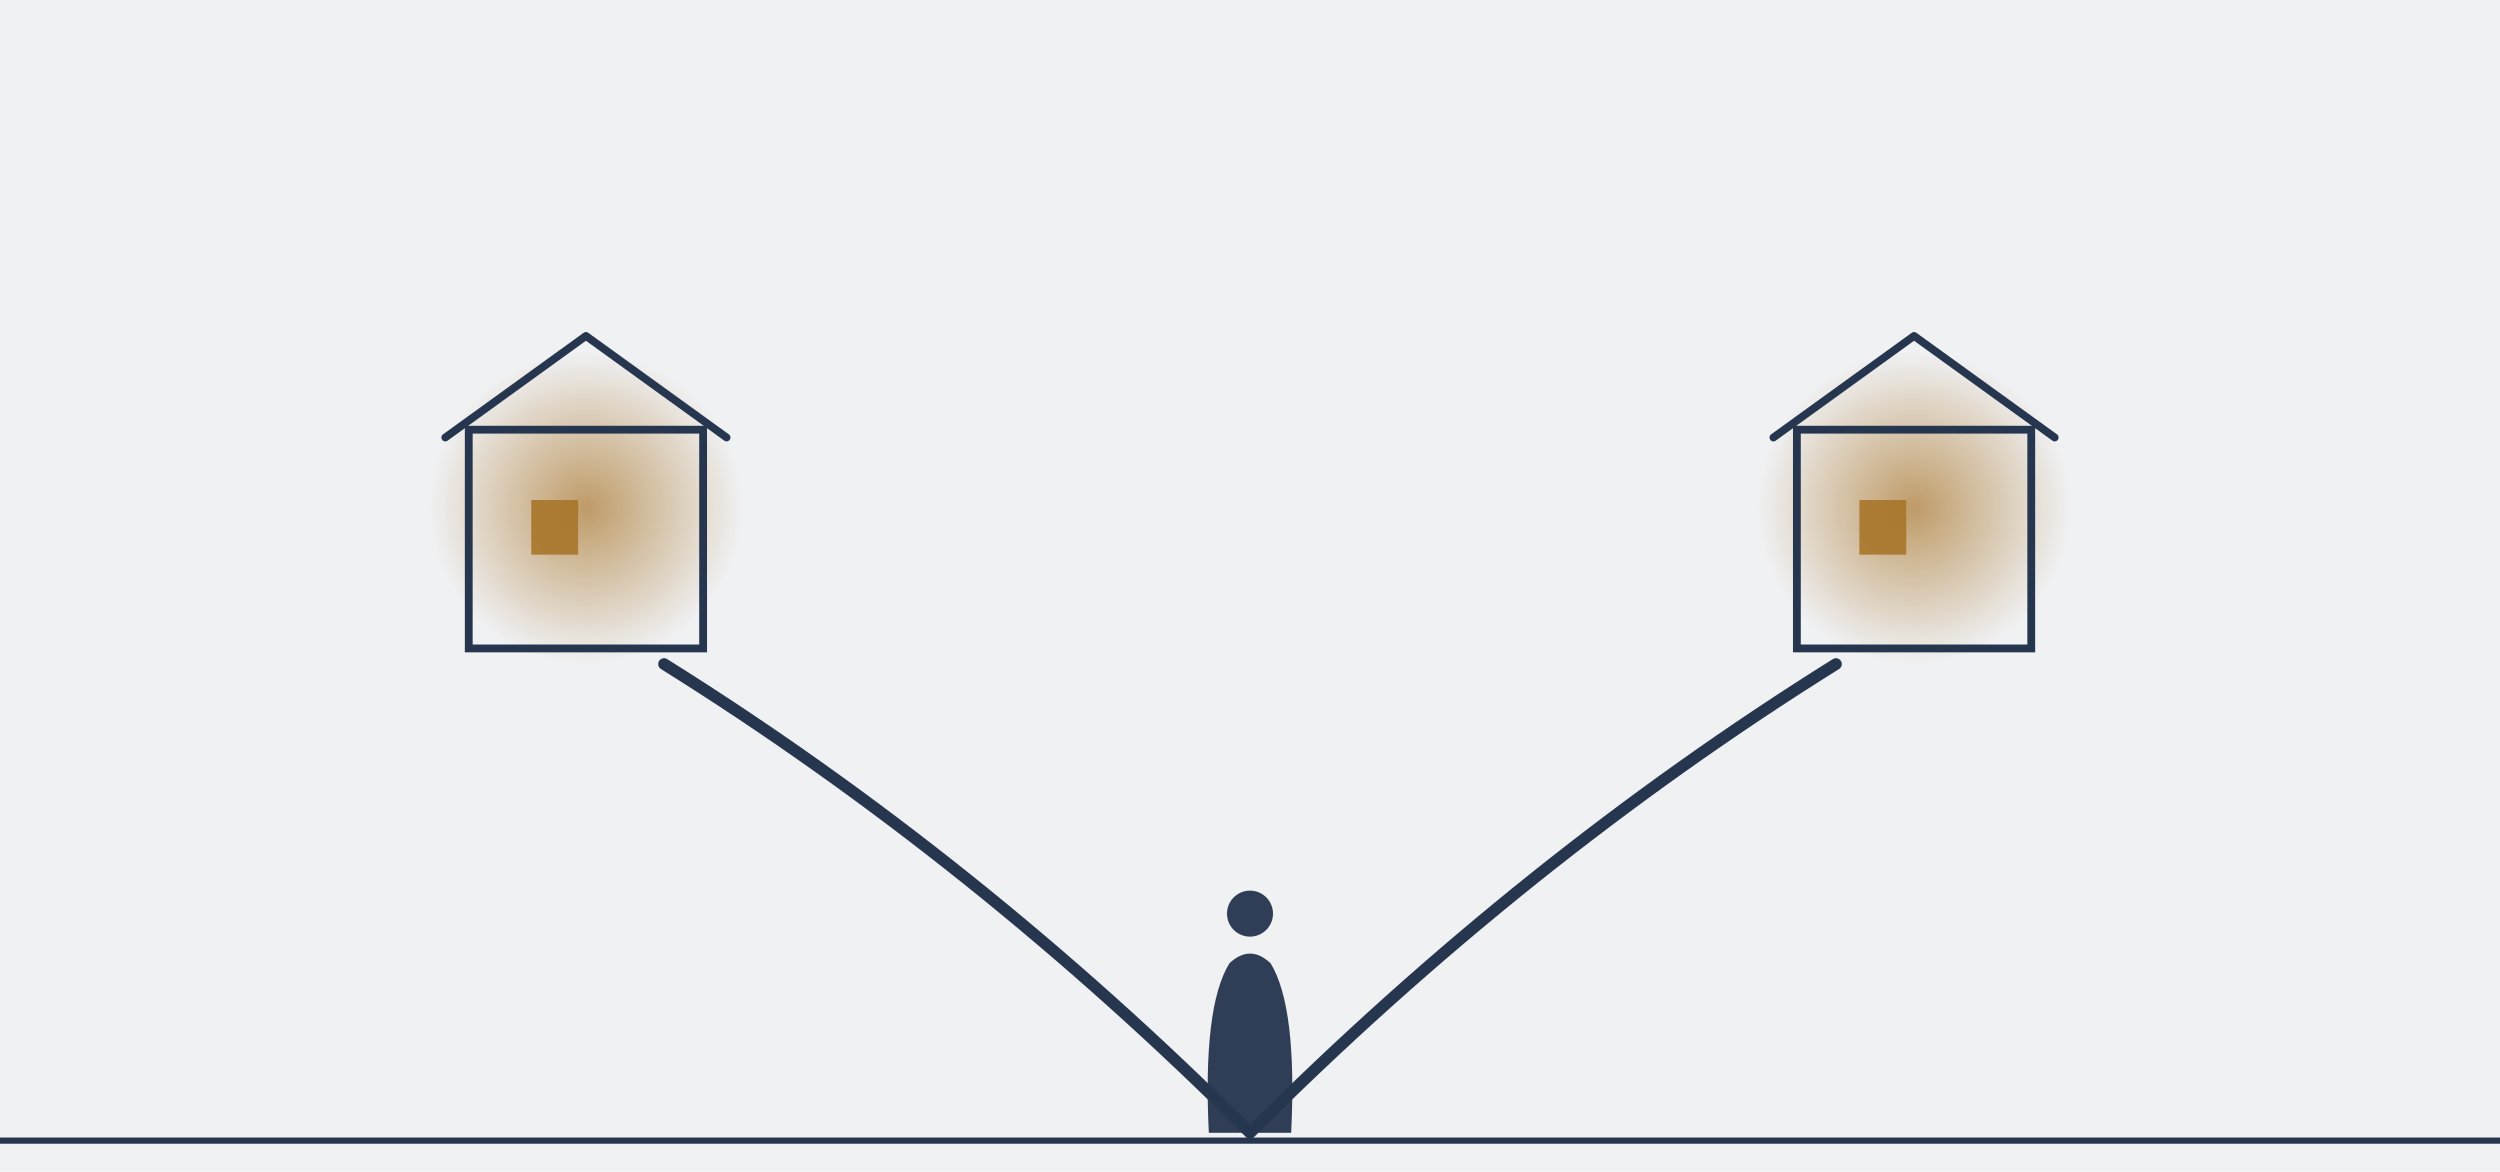
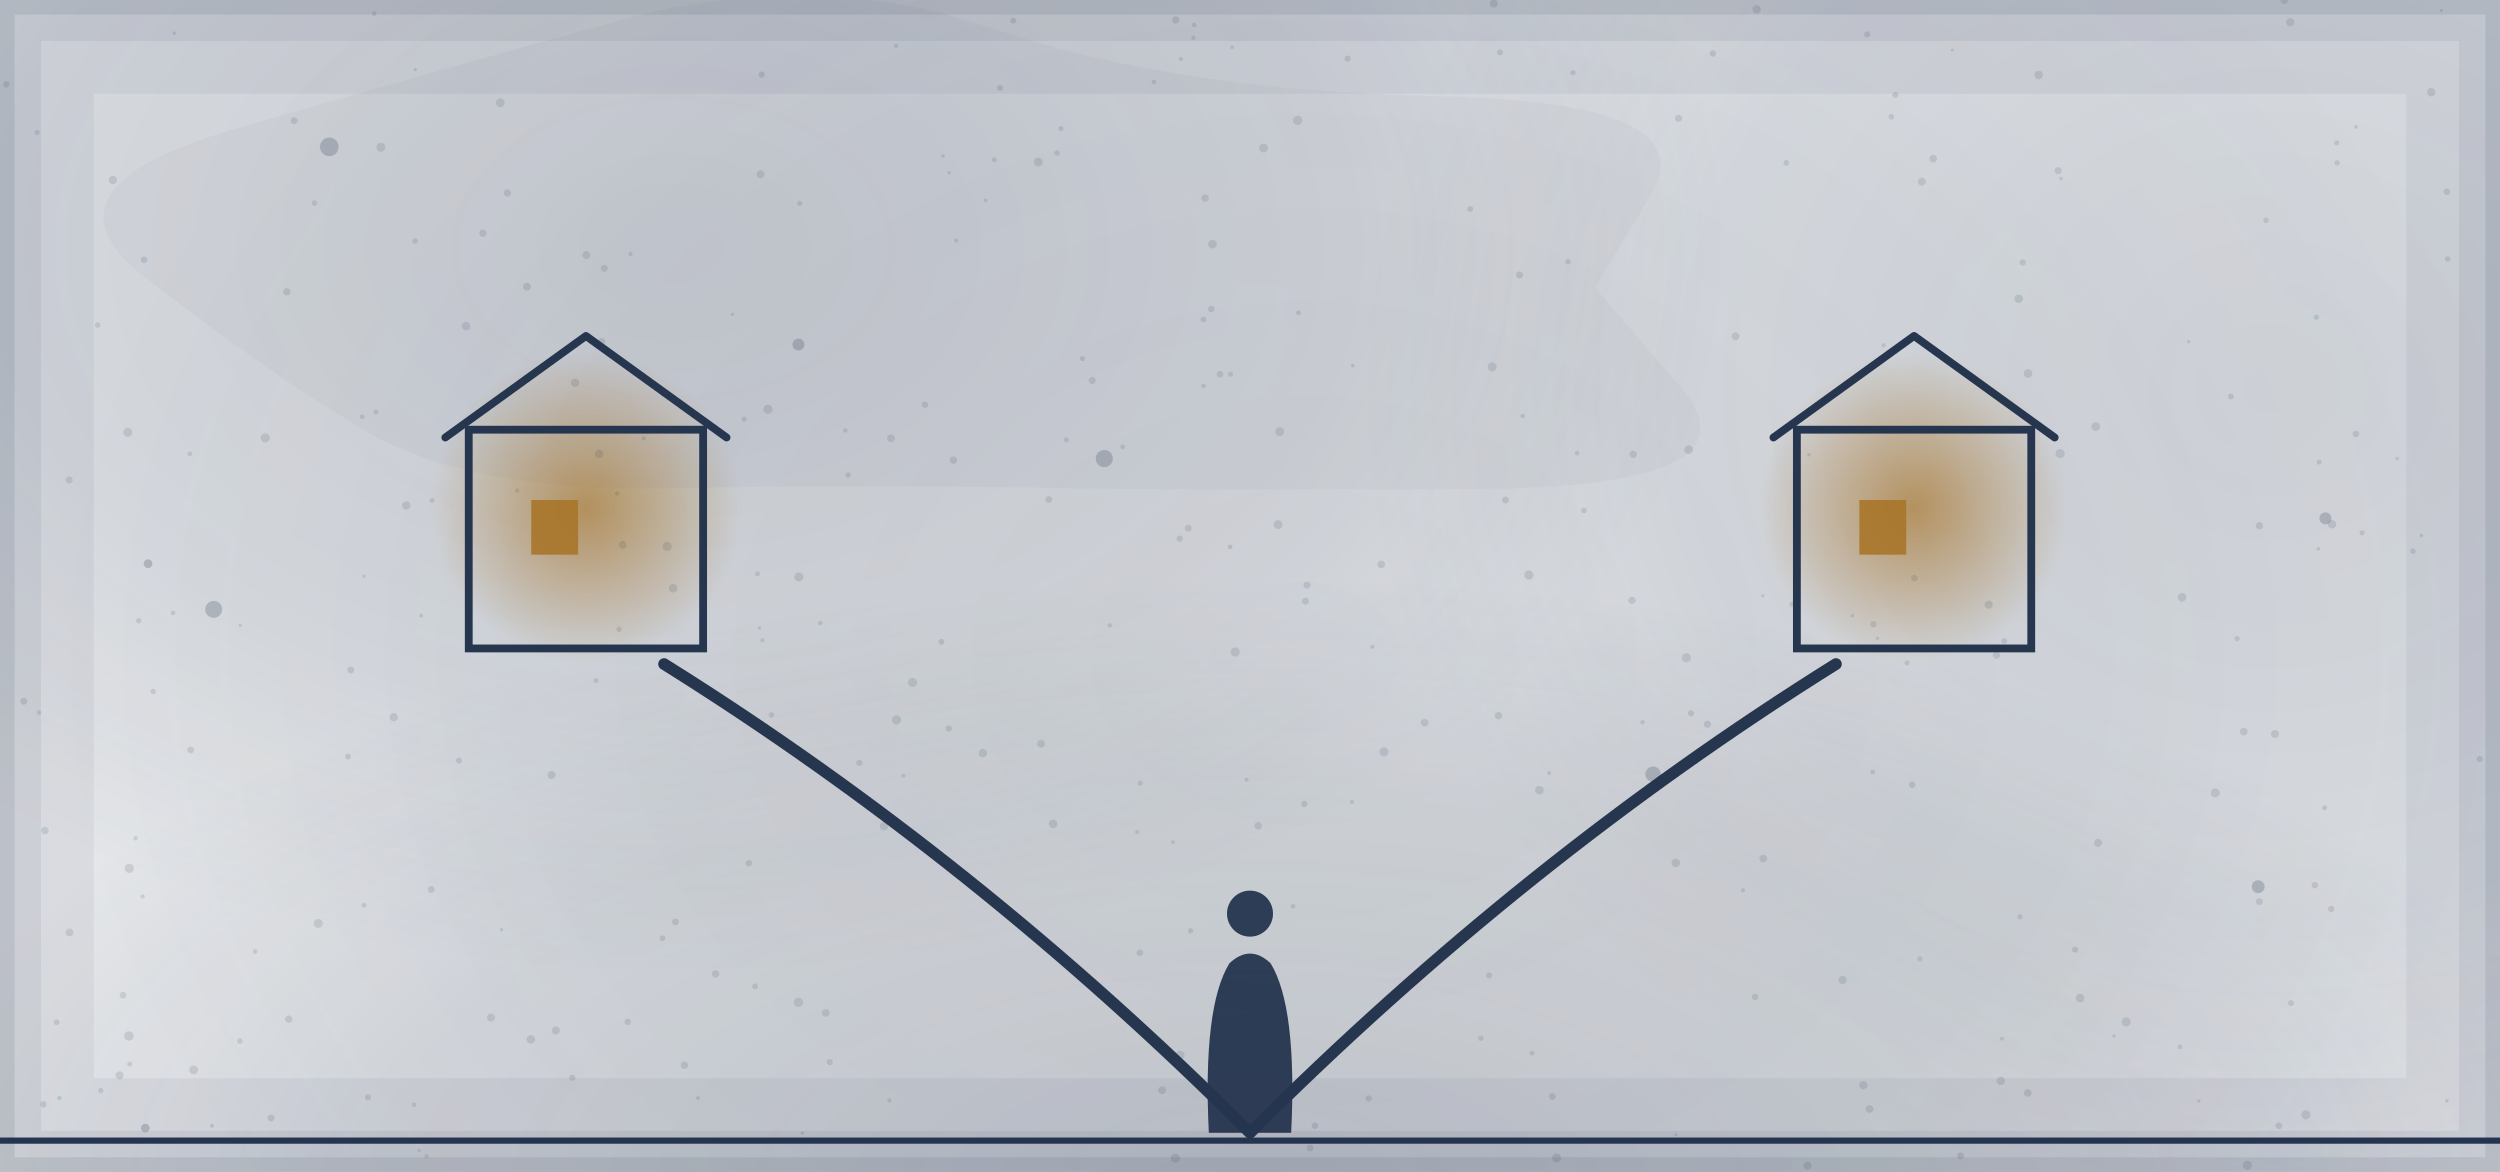
<svg xmlns="http://www.w3.org/2000/svg" viewBox="0 0 640 300">
  <defs>
-     <radialGradient id="g46">
+     <radialGradient id="g427">
      <stop offset="0" stop-color="#A9762B" stop-opacity="0.7" />
      <stop offset="1" stop-color="#A9762B" stop-opacity="0" />
    </radialGradient>
-     <radialGradient id="g47">
+     <radialGradient id="g428">
      <stop offset="0" stop-color="#A9762B" stop-opacity="0.7" />
      <stop offset="1" stop-color="#A9762B" stop-opacity="0" />
    </radialGradient>
+     <radialGradient id="g429">
+       <stop offset="0" stop-color="#26364F" stop-opacity="0.14" />
+       <stop offset="0.65" stop-color="#26364F" stop-opacity="0.077" />
+       <stop offset="1" stop-color="#26364F" stop-opacity="0" />
+     </radialGradient>
+     <radialGradient id="g430">
+       <stop offset="0" stop-color="#26364F" stop-opacity="0.11" />
+       <stop offset="0.65" stop-color="#26364F" stop-opacity="0.061" />
+       <stop offset="1" stop-color="#26364F" stop-opacity="0" />
+     </radialGradient>
+     <radialGradient id="g431">
+       <stop offset="0" stop-color="#26364F" stop-opacity="0.16" />
+       <stop offset="0.65" stop-color="#26364F" stop-opacity="0.088" />
+       <stop offset="1" stop-color="#26364F" stop-opacity="0" />
+     </radialGradient>
+     <radialGradient id="g432">
+       <stop offset="0" stop-color="#26364F" stop-opacity="0.06" />
+       <stop offset="0.65" stop-color="#26364F" stop-opacity="0.033" />
+       <stop offset="1" stop-color="#26364F" stop-opacity="0" />
+     </radialGradient>
  </defs>
+   <rect width="640" height="300" fill="#26364F" fill-opacity="0.060" />
+   <ellipse cx="172.731" cy="62.875" rx="268.8" ry="188.2" fill="url(#g429)" />
+   <ellipse cx="579.791" cy="100.305" rx="230.4" ry="207.4" fill="url(#g430)" />
+   <ellipse cx="320.0" cy="306.0" rx="352.0" ry="158.4" fill="url(#g431)" />
+   <ellipse cx="333.937" cy="168.335" rx="320.0" ry="256.0" fill="url(#g432)" />
+   <path d="M408.3 73.6 Q408.3 73.6 430.3 99.2 Q452.2 124.8 377.7 125.2 Q303.2 125.6 261.9 124.8 Q220.5 124.1 169.7 125.0 Q118.9 126.0 91.9 109.4 Q64.9 92.9 36.5 70.5 Q8.2 48.1 59.9 33.1 Q111.6 18.1 160.0 4.9 Q208.4 -8.4 254.8 7.5 Q301.2 23.3 369.1 24.7 Q436.9 26.1 422.6 49.9 Z" fill="#26364F" fill-opacity="0.035" />
  <rect x="0" y="0" width="640" height="300" rx="0" fill="#26364F" fill-opacity="0.07" />
  <path d="M320 290 Q250 220 170 170 M320 290 Q390 220 470 170" fill="none" stroke="#26364F" stroke-width="3" stroke-linecap="round" stroke-linejoin="round" />
-   <circle cx="150" cy="130" r="40" fill="url(#g46)" />
-   <circle cx="490" cy="130" r="40" fill="url(#g47)" />
+   <circle cx="150" cy="130" r="40" fill="url(#g427)" />
+   <circle cx="490" cy="130" r="40" fill="url(#g428)" />
  <rect x="120" y="110" width="60" height="56" rx="0" fill="none" stroke="#26364F" stroke-width="2" />
  <path d="M114 112 l36 -26 36 26" fill="none" stroke="#26364F" stroke-width="2" stroke-linecap="round" stroke-linejoin="round" />
  <rect x="136" y="128" width="12" height="14" rx="0" fill="#A9762B" fill-opacity="0.9" />
  <rect x="460" y="110" width="60" height="56" rx="0" fill="none" stroke="#26364F" stroke-width="2" />
  <path d="M454 112 l36 -26 36 26" fill="none" stroke="#26364F" stroke-width="2" stroke-linecap="round" stroke-linejoin="round" />
  <rect x="476" y="128" width="12" height="14" rx="0" fill="#A9762B" fill-opacity="0.9" />
  <path d="M309.46 290 Q307.879 257.76 314.73 246.6 Q320 241.64 325.27 246.6 Q332.121 257.76 330.54 290 Z" fill="#26364F" fill-opacity="0.95" />
  <circle cx="320" cy="233.89" r="5.89" fill="#26364F" fill-opacity="0.95" />
  <path d="M0 292 h640" fill="none" stroke="#26364F" stroke-width="1.6" stroke-linecap="round" stroke-linejoin="round" />
+   <circle cx="385.4" cy="128.0" r="0.88" fill="#26364F" fill-opacity="0.13" />
+   <circle cx="277.1" cy="91.8" r="0.67" fill="#26364F" fill-opacity="0.13" />
+   <circle cx="128.1" cy="26.3" r="1.13" fill="#26364F" fill-opacity="0.13" />
+   <circle cx="327.6" cy="110.5" r="1.14" fill="#26364F" fill-opacity="0.13" />
+   <circle cx="458.8" cy="154.7" r="0.70" fill="#26364F" fill-opacity="0.13" />
+   <circle cx="391.4" cy="147.2" r="1.20" fill="#26364F" fill-opacity="0.13" />
+   <circle cx="196.6" cy="104.8" r="1.19" fill="#26364F" fill-opacity="0.13" />
+   <circle cx="106.3" cy="17.8" r="0.44" fill="#26364F" fill-opacity="0.13" />
+   <circle cx="195.0" cy="19.1" r="0.82" fill="#26364F" fill-opacity="0.13" />
+   <circle cx="252.3" cy="51.3" r="0.50" fill="#26364F" fill-opacity="0.13" />
+   <circle cx="574.4" cy="187.3" r="0.99" fill="#26364F" fill-opacity="0.13" />
+   <circle cx="335.4" cy="293.9" r="0.88" fill="#26364F" fill-opacity="0.13" />
+   <circle cx="484.2" cy="29.9" r="0.73" fill="#26364F" fill-opacity="0.13" />
+   <circle cx="405.5" cy="130.7" r="0.72" fill="#26364F" fill-opacity="0.13" />
+   <circle cx="210.0" cy="159.5" r="0.60" fill="#26364F" fill-opacity="0.13" />
+   <circle cx="438.5" cy="13.7" r="0.83" fill="#26364F" fill-opacity="0.13" />
+   <circle cx="613.7" cy="117.4" r="0.43" fill="#26364F" fill-opacity="0.13" />
+   <circle cx="517.8" cy="67.2" r="0.81" fill="#26364F" fill-opacity="0.13" />
+   <circle cx="379.1" cy="265.8" r="0.70" fill="#26364F" fill-opacity="0.13" />
+   <circle cx="169.6" cy="240.2" r="0.74" fill="#26364F" fill-opacity="0.13" />
+   <circle cx="314.9" cy="140.0" r="0.62" fill="#26364F" fill-opacity="0.13" />
+   <circle cx="451.4" cy="219.8" r="1.00" fill="#26364F" fill-opacity="0.13" />
+   <circle cx="204.4" cy="256.6" r="1.19" fill="#26364F" fill-opacity="0.13" />
+   <circle cx="266.5" cy="190.4" r="1.02" fill="#26364F" fill-opacity="0.13" />
+   <circle cx="598.2" cy="36.6" r="0.66" fill="#26364F" fill-opacity="0.13" />
+   <circle cx="54.3" cy="288.2" r="0.51" fill="#26364F" fill-opacity="0.13" />
+   <circle cx="315.4" cy="12.1" r="0.45" fill="#26364F" fill-opacity="0.13" />
+   <circle cx="229.4" cy="11.7" r="0.55" fill="#26364F" fill-opacity="0.13" />
+   <circle cx="490.1" cy="148.0" r="0.87" fill="#26364F" fill-opacity="0.13" />
+   <circle cx="25.0" cy="83.2" r="0.71" fill="#26364F" fill-opacity="0.13" />
+   <circle cx="67.9" cy="112.1" r="1.16" fill="#26364F" fill-opacity="0.13" />
+   <circle cx="135.9" cy="266.1" r="1.08" fill="#26364F" fill-opacity="0.13" />
+   <circle cx="34.7" cy="214.6" r="0.58" fill="#26364F" fill-opacity="0.13" />
+   <circle cx="634.8" cy="194.3" r="0.80" fill="#26364F" fill-opacity="0.13" />
+   <circle cx="152.6" cy="174.2" r="0.65" fill="#26364F" fill-opacity="0.13" />
+   <circle cx="572.7" cy="163.5" r="0.68" fill="#26364F" fill-opacity="0.13" />
+   <circle cx="567.1" cy="203.0" r="1.16" fill="#26364F" fill-opacity="0.13" />
+   <circle cx="128.4" cy="238.0" r="0.45" fill="#26364F" fill-opacity="0.13" />
+   <circle cx="586.3" cy="5.7" r="1.05" fill="#26364F" fill-opacity="0.13" />
+   <circle cx="11.1" cy="282.7" r="0.82" fill="#26364F" fill-opacity="0.13" />
+   <circle cx="107.8" cy="157.6" r="0.52" fill="#26364F" fill-opacity="0.13" />
+   <circle cx="153.4" cy="116.2" r="1.09" fill="#26364F" fill-opacity="0.13" />
+   <circle cx="526.9" cy="43.7" r="0.92" fill="#26364F" fill-opacity="0.13" />
+   <circle cx="95.8" cy="3.5" r="0.59" fill="#26364F" fill-opacity="0.13" />
+   <circle cx="268.5" cy="127.9" r="0.86" fill="#26364F" fill-opacity="0.13" />
+   <circle cx="75.3" cy="30.9" r="0.90" fill="#26364F" fill-opacity="0.13" />
+   <circle cx="65.3" cy="243.6" r="0.59" fill="#26364F" fill-opacity="0.13" />
+   <circle cx="471.7" cy="250.9" r="1.06" fill="#26364F" fill-opacity="0.13" />
+   <circle cx="492.0" cy="46.5" r="1.02" fill="#26364F" fill-opacity="0.13" />
+   <circle cx="482.2" cy="88.4" r="0.53" fill="#26364F" fill-opacity="0.13" />
+   <circle cx="431.7" cy="168.4" r="1.18" fill="#26364F" fill-opacity="0.13" />
+   <circle cx="228.1" cy="112.2" r="1.00" fill="#26364F" fill-opacity="0.13" />
+   <circle cx="491.5" cy="245.5" r="0.66" fill="#26364F" fill-opacity="0.13" />
+   <circle cx="479.4" cy="197.6" r="0.62" fill="#26364F" fill-opacity="0.13" />
+   <circle cx="394.1" cy="202.3" r="1.10" fill="#26364F" fill-opacity="0.13" />
+   <circle cx="254.5" cy="40.9" r="0.63" fill="#26364F" fill-opacity="0.13" />
+   <circle cx="150.1" cy="65.3" r="1.01" fill="#26364F" fill-opacity="0.13" />
+   <circle cx="604.7" cy="136.4" r="0.67" fill="#26364F" fill-opacity="0.13" />
+   <circle cx="336.6" cy="288.2" r="0.84" fill="#26364F" fill-opacity="0.13" />
+   <circle cx="265.8" cy="41.5" r="1.13" fill="#26364F" fill-opacity="0.13" />
+   <circle cx="226.3" cy="211.5" r="1.08" fill="#26364F" fill-opacity="0.13" />
+   <circle cx="10.0" cy="182.4" r="0.57" fill="#26364F" fill-opacity="0.13" />
+   <circle cx="402.7" cy="18.6" r="0.70" fill="#26364F" fill-opacity="0.13" />
+   <circle cx="305.7" cy="6.4" r="0.58" fill="#26364F" fill-opacity="0.13" />
+   <circle cx="97.5" cy="37.7" r="1.14" fill="#26364F" fill-opacity="0.13" />
+   <circle cx="312.3" cy="95.8" r="0.85" fill="#26364F" fill-opacity="0.13" />
+   <circle cx="256.0" cy="22.5" r="0.79" fill="#26364F" fill-opacity="0.13" />
+   <circle cx="154.0" cy="87.5" r="1.00" fill="#26364F" fill-opacity="0.13" />
+   <circle cx="17.7" cy="122.9" r="0.90" fill="#26364F" fill-opacity="0.13" />
+   <circle cx="332.2" cy="30.8" r="1.19" fill="#26364F" fill-opacity="0.13" />
+   <circle cx="350.4" cy="281.2" r="0.81" fill="#26364F" fill-opacity="0.13" />
+   <circle cx="593.0" cy="81.2" r="0.68" fill="#26364F" fill-opacity="0.13" />
+   <circle cx="331.0" cy="232.0" r="0.60" fill="#26364F" fill-opacity="0.13" />
+   <circle cx="603.1" cy="111.1" r="0.85" fill="#26364F" fill-opacity="0.13" />
+   <circle cx="381.2" cy="249.7" r="0.77" fill="#26364F" fill-opacity="0.13" />
+   <circle cx="233.6" cy="174.7" r="1.15" fill="#26364F" fill-opacity="0.13" />
+   <circle cx="17.8" cy="238.7" r="1.00" fill="#26364F" fill-opacity="0.13" />
+   <circle cx="273.0" cy="112.6" r="0.66" fill="#26364F" fill-opacity="0.13" />
+   <circle cx="295.4" cy="21.0" r="0.61" fill="#26364F" fill-opacity="0.13" />
+   <circle cx="287.4" cy="114.4" r="0.61" fill="#26364F" fill-opacity="0.13" />
+   <circle cx="308.5" cy="50.7" r="0.96" fill="#26364F" fill-opacity="0.13" />
+   <circle cx="243.0" cy="44.2" r="0.44" fill="#26364F" fill-opacity="0.13" />
+   <circle cx="531.2" cy="243.1" r="0.79" fill="#26364F" fill-opacity="0.13" />
+   <circle cx="586.5" cy="256.8" r="0.76" fill="#26364F" fill-opacity="0.13" />
+   <circle cx="584.8" cy="0.1" r="0.96" fill="#26364F" fill-opacity="0.13" />
+   <circle cx="183.2" cy="249.3" r="0.96" fill="#26364F" fill-opacity="0.13" />
+   <circle cx="575.3" cy="298.3" r="1.19" fill="#26364F" fill-opacity="0.13" />
+   <circle cx="36.5" cy="229.5" r="0.55" fill="#26364F" fill-opacity="0.13" />
+   <circle cx="193.9" cy="146.9" r="0.63" fill="#26364F" fill-opacity="0.13" />
+   <circle cx="479.6" cy="159.8" r="0.80" fill="#26364F" fill-opacity="0.13" />
+   <circle cx="401.4" cy="67.0" r="0.70" fill="#26364F" fill-opacity="0.13" />
+   <circle cx="291.9" cy="200.5" r="0.66" fill="#26364F" fill-opacity="0.13" />
+   <circle cx="28.9" cy="46.1" r="1.07" fill="#26364F" fill-opacity="0.13" />
+   <circle cx="154.7" cy="68.7" r="0.92" fill="#26364F" fill-opacity="0.13" />
+   <circle cx="351.3" cy="165.6" r="0.52" fill="#26364F" fill-opacity="0.13" />
+   <circle cx="509.1" cy="154.8" r="1.05" fill="#26364F" fill-opacity="0.13" />
+   <circle cx="106.3" cy="61.7" r="0.70" fill="#26364F" fill-opacity="0.13" />
+   <circle cx="429.7" cy="30.3" r="0.91" fill="#26364F" fill-opacity="0.13" />
+   <circle cx="593.7" cy="118.3" r="0.63" fill="#26364F" fill-opacity="0.13" />
+   <circle cx="300.3" cy="215.6" r="0.47" fill="#26364F" fill-opacity="0.13" />
+   <circle cx="96.2" cy="105.5" r="0.66" fill="#26364F" fill-opacity="0.13" />
+   <circle cx="327.2" cy="134.3" r="1.14" fill="#26364F" fill-opacity="0.13" />
+   <circle cx="212.4" cy="271.9" r="0.80" fill="#26364F" fill-opacity="0.13" />
+   <circle cx="578.4" cy="230.8" r="0.89" fill="#26364F" fill-opacity="0.13" />
+   <circle cx="346.1" cy="205.3" r="0.55" fill="#26364F" fill-opacity="0.13" />
+   <circle cx="227.7" cy="281.7" r="0.55" fill="#26364F" fill-opacity="0.13" />
+   <circle cx="418.1" cy="116.3" r="0.95" fill="#26364F" fill-opacity="0.13" />
+   <circle cx="449.3" cy="255.2" r="0.87" fill="#26364F" fill-opacity="0.13" />
+   <circle cx="110.6" cy="128.1" r="0.64" fill="#26364F" fill-opacity="0.13" />
+   <circle cx="462.7" cy="298.4" r="1.03" fill="#26364F" fill-opacity="0.13" />
+   <circle cx="451.3" cy="152.5" r="0.43" fill="#26364F" fill-opacity="0.13" />
+   <circle cx="334.2" cy="153.9" r="0.91" fill="#26364F" fill-opacity="0.13" />
+   <circle cx="319.1" cy="199.6" r="0.54" fill="#26364F" fill-opacity="0.13" />
+   <circle cx="241.0" cy="164.3" r="0.76" fill="#26364F" fill-opacity="0.13" />
+   <circle cx="527.6" cy="45.7" r="0.46" fill="#26364F" fill-opacity="0.13" />
+   <circle cx="364.7" cy="185.0" r="0.99" fill="#26364F" fill-opacity="0.13" />
+   <circle cx="271.6" cy="32.9" r="0.65" fill="#26364F" fill-opacity="0.13" />
+   <circle cx="141.2" cy="198.4" r="1.03" fill="#26364F" fill-opacity="0.13" />
+   <circle cx="516.8" cy="76.5" r="1.10" fill="#26364F" fill-opacity="0.13" />
+   <circle cx="316.2" cy="166.9" r="1.18" fill="#26364F" fill-opacity="0.13" />
+   <circle cx="560.3" cy="87.5" r="0.44" fill="#26364F" fill-opacity="0.13" />
+   <circle cx="517.1" cy="234.7" r="0.69" fill="#26364F" fill-opacity="0.13" />
+   <circle cx="134.9" cy="73.4" r="1.01" fill="#26364F" fill-opacity="0.13" />
+   <circle cx="457.3" cy="41.7" r="0.74" fill="#26364F" fill-opacity="0.13" />
+   <circle cx="244.8" cy="61.6" r="0.54" fill="#26364F" fill-opacity="0.13" />
+   <circle cx="15.2" cy="281.1" r="0.58" fill="#26364F" fill-opacity="0.13" />
+   <circle cx="519.2" cy="95.6" r="1.11" fill="#26364F" fill-opacity="0.13" />
+   <circle cx="308.1" cy="98.8" r="0.60" fill="#26364F" fill-opacity="0.13" />
+   <circle cx="48.6" cy="116.2" r="0.62" fill="#26364F" fill-opacity="0.13" />
+   <circle cx="571.1" cy="101.5" r="0.74" fill="#26364F" fill-opacity="0.13" />
+   <circle cx="9.5" cy="33.9" r="0.66" fill="#26364F" fill-opacity="0.13" />
+   <circle cx="39.2" cy="177.0" r="0.69" fill="#26364F" fill-opacity="0.13" />
+   <circle cx="354.3" cy="192.5" r="1.17" fill="#26364F" fill-opacity="0.13" />
+   <circle cx="194.7" cy="44.6" r="1.02" fill="#26364F" fill-opacity="0.13" />
+   <circle cx="532.5" cy="255.5" r="1.11" fill="#26364F" fill-opacity="0.13" />
+   <circle cx="398.5" cy="296.4" r="1.15" fill="#26364F" fill-opacity="0.13" />
+   <circle cx="558.1" cy="268.0" r="0.59" fill="#26364F" fill-opacity="0.13" />
+   <circle cx="619.9" cy="137.1" r="0.46" fill="#26364F" fill-opacity="0.13" />
+   <circle cx="437.1" cy="185.4" r="0.93" fill="#26364F" fill-opacity="0.13" />
+   <circle cx="251.6" cy="192.8" r="1.09" fill="#26364F" fill-opacity="0.13" />
+   <circle cx="191.7" cy="221.0" r="0.84" fill="#26364F" fill-opacity="0.13" />
+   <circle cx="205.4" cy="290.1" r="0.44" fill="#26364F" fill-opacity="0.13" />
+   <circle cx="480.6" cy="163.4" r="0.44" fill="#26364F" fill-opacity="0.13" />
+   <circle cx="474.2" cy="157.6" r="0.46" fill="#26364F" fill-opacity="0.13" />
+   <circle cx="217.1" cy="121.6" r="0.69" fill="#26364F" fill-opacity="0.13" />
+   <circle cx="513.1" cy="164.1" r="0.73" fill="#26364F" fill-opacity="0.13" />
+   <circle cx="537.1" cy="215.8" r="1.03" fill="#26364F" fill-opacity="0.13" />
+   <circle cx="94.2" cy="280.9" r="0.78" fill="#26364F" fill-opacity="0.13" />
+   <circle cx="187.5" cy="80.5" r="0.45" fill="#26364F" fill-opacity="0.13" />
+   <circle cx="220.0" cy="195.3" r="0.79" fill="#26364F" fill-opacity="0.13" />
+   <circle cx="626.6" cy="66.3" r="0.71" fill="#26364F" fill-opacity="0.13" />
+   <circle cx="596.8" cy="232.7" r="0.81" fill="#26364F" fill-opacity="0.13" />
+   <circle cx="558.6" cy="152.9" r="1.12" fill="#26364F" fill-opacity="0.13" />
+   <circle cx="626.4" cy="49.1" r="0.84" fill="#26364F" fill-opacity="0.13" />
+   <circle cx="323.5" cy="37.9" r="1.13" fill="#26364F" fill-opacity="0.13" />
+   <circle cx="291.8" cy="243.9" r="0.85" fill="#26364F" fill-opacity="0.13" />
+   <circle cx="389.8" cy="106.5" r="0.56" fill="#26364F" fill-opacity="0.13" />
+   <circle cx="241.4" cy="39.9" r="0.46" fill="#26364F" fill-opacity="0.13" />
+   <circle cx="204.7" cy="52.1" r="0.67" fill="#26364F" fill-opacity="0.13" />
+   <circle cx="147.2" cy="98.0" r="1.07" fill="#26364F" fill-opacity="0.13" />
+   <circle cx="32.7" cy="110.7" r="1.16" fill="#26364F" fill-opacity="0.13" />
+   <circle cx="598.3" cy="41.7" r="0.69" fill="#26364F" fill-opacity="0.13" />
+   <circle cx="308.1" cy="81.8" r="0.76" fill="#26364F" fill-opacity="0.13" />
+   <circle cx="132.4" cy="125.6" r="0.55" fill="#26364F" fill-opacity="0.13" />
+   <circle cx="302.0" cy="137.9" r="0.80" fill="#26364F" fill-opacity="0.13" />
+   <circle cx="512.2" cy="276.7" r="1.08" fill="#26364F" fill-opacity="0.13" />
+   <circle cx="104.0" cy="129.4" r="1.07" fill="#26364F" fill-opacity="0.13" />
+   <circle cx="396.6" cy="197.9" r="0.50" fill="#26364F" fill-opacity="0.13" />
+   <circle cx="36.9" cy="66.5" r="0.85" fill="#26364F" fill-opacity="0.13" />
+   <circle cx="44.6" cy="8.5" r="0.46" fill="#26364F" fill-opacity="0.13" />
+   <circle cx="376.4" cy="53.5" r="0.75" fill="#26364F" fill-opacity="0.13" />
+   <circle cx="158.0" cy="126.3" r="0.57" fill="#26364F" fill-opacity="0.13" />
+   <circle cx="315.0" cy="95.8" r="0.66" fill="#26364F" fill-opacity="0.13" />
+   <circle cx="417.8" cy="153.7" r="0.93" fill="#26364F" fill-opacity="0.13" />
+   <circle cx="231.3" cy="198.6" r="0.50" fill="#26364F" fill-opacity="0.13" />
+   <circle cx="6.1" cy="179.5" r="0.90" fill="#26364F" fill-opacity="0.13" />
+   <circle cx="562.9" cy="281.8" r="0.44" fill="#26364F" fill-opacity="0.13" />
+   <circle cx="322.1" cy="211.4" r="0.98" fill="#26364F" fill-opacity="0.13" />
+   <circle cx="392.2" cy="269.6" r="0.63" fill="#26364F" fill-opacity="0.13" />
+   <circle cx="244.1" cy="117.8" r="0.96" fill="#26364F" fill-opacity="0.13" />
+   <circle cx="432.3" cy="115.1" r="1.13" fill="#26364F" fill-opacity="0.13" />
+   <circle cx="193.3" cy="252.5" r="0.74" fill="#26364F" fill-opacity="0.13" />
+   <circle cx="106.0" cy="282.8" r="0.59" fill="#26364F" fill-opacity="0.13" />
+   <circle cx="146.5" cy="275.9" r="0.79" fill="#26364F" fill-opacity="0.13" />
+   <circle cx="580.1" cy="56.4" r="0.71" fill="#26364F" fill-opacity="0.13" />
+   <circle cx="1.6" cy="21.6" r="0.84" fill="#26364F" fill-opacity="0.13" />
+   <circle cx="446.2" cy="227.9" r="0.53" fill="#26364F" fill-opacity="0.13" />
+   <circle cx="33.2" cy="272.4" r="0.64" fill="#26364F" fill-opacity="0.13" />
+   <circle cx="597.0" cy="134.2" r="1.09" fill="#26364F" fill-opacity="0.13" />
+   <circle cx="48.8" cy="192.0" r="0.87" fill="#26364F" fill-opacity="0.13" />
+   <circle cx="35.5" cy="158.9" r="0.67" fill="#26364F" fill-opacity="0.13" />
+   <circle cx="617.7" cy="141.1" r="0.71" fill="#26364F" fill-opacity="0.13" />
+   <circle cx="519.1" cy="279.8" r="1.00" fill="#26364F" fill-opacity="0.13" />
+   <circle cx="494.9" cy="40.6" r="0.99" fill="#26364F" fill-opacity="0.13" />
+   <circle cx="429.0" cy="220.9" r="1.09" fill="#26364F" fill-opacity="0.13" />
+   <circle cx="159.4" cy="139.5" r="1.00" fill="#26364F" fill-opacity="0.13" />
+   <circle cx="11.5" cy="212.6" r="0.98" fill="#26364F" fill-opacity="0.13" />
+   <circle cx="164.8" cy="112.2" r="0.53" fill="#26364F" fill-opacity="0.13" />
+   <circle cx="501.9" cy="295.9" r="0.87" fill="#26364F" fill-opacity="0.13" />
+   <circle cx="284.1" cy="160.1" r="0.58" fill="#26364F" fill-opacity="0.13" />
+   <circle cx="69.4" cy="286.2" r="0.92" fill="#26364F" fill-opacity="0.13" />
+   <circle cx="420.5" cy="184.9" r="0.57" fill="#26364F" fill-opacity="0.13" />
+   <circle cx="236.8" cy="103.6" r="0.82" fill="#26364F" fill-opacity="0.13" />
+   <circle cx="626.4" cy="281.8" r="0.47" fill="#26364F" fill-opacity="0.13" />
+   <circle cx="333.9" cy="205.8" r="0.82" fill="#26364F" fill-opacity="0.13" />
+   <circle cx="429.0" cy="290.5" r="0.42" fill="#26364F" fill-opacity="0.13" />
+   <circle cx="93.2" cy="231.7" r="0.59" fill="#26364F" fill-opacity="0.13" />
+   <circle cx="583.4" cy="288.2" r="0.89" fill="#26364F" fill-opacity="0.13" />
+   <circle cx="25.8" cy="279.2" r="0.69" fill="#26364F" fill-opacity="0.13" />
+   <circle cx="544.3" cy="261.6" r="1.16" fill="#26364F" fill-opacity="0.13" />
+   <circle cx="313.0" cy="263.9" r="1.07" fill="#26364F" fill-opacity="0.13" />
+   <circle cx="93.2" cy="147.5" r="0.43" fill="#26364F" fill-opacity="0.13" />
+   <circle cx="444.3" cy="86.1" r="1.00" fill="#26364F" fill-opacity="0.13" />
+   <circle cx="541.2" cy="265.2" r="0.44" fill="#26364F" fill-opacity="0.13" />
+   <circle cx="142.3" cy="263.8" r="1.03" fill="#26364F" fill-opacity="0.13" />
+   <circle cx="31.5" cy="254.8" r="0.88" fill="#26364F" fill-opacity="0.13" />
+   <circle cx="477.0" cy="277.8" r="1.06" fill="#26364F" fill-opacity="0.13" />
+   <circle cx="197.5" cy="183.0" r="0.72" fill="#26364F" fill-opacity="0.13" />
+   <circle cx="578.4" cy="134.6" r="0.95" fill="#26364F" fill-opacity="0.13" />
+   <circle cx="80.5" cy="52.0" r="0.71" fill="#26364F" fill-opacity="0.13" />
+   <circle cx="511.1" cy="167.7" r="0.95" fill="#26364F" fill-opacity="0.13" />
+   <circle cx="89.1" cy="193.7" r="0.74" fill="#26364F" fill-opacity="0.13" />
+   <circle cx="291.1" cy="213.0" r="0.52" fill="#26364F" fill-opacity="0.13" />
+   <circle cx="432.9" cy="182.6" r="0.78" fill="#26364F" fill-opacity="0.13" />
+   <circle cx="384.0" cy="13.4" r="0.77" fill="#26364F" fill-opacity="0.13" />
+   <circle cx="172.3" cy="150.6" r="1.09" fill="#26364F" fill-opacity="0.13" />
+   <circle cx="172.9" cy="236.0" r="0.88" fill="#26364F" fill-opacity="0.13" />
+   <circle cx="300.9" cy="296.5" r="1.18" fill="#26364F" fill-opacity="0.13" />
+   <circle cx="49.6" cy="273.9" r="1.12" fill="#26364F" fill-opacity="0.13" />
+   <circle cx="593.5" cy="140.5" r="0.45" fill="#26364F" fill-opacity="0.13" />
+   <circle cx="279.6" cy="97.4" r="0.92" fill="#26364F" fill-opacity="0.13" />
+   <circle cx="92.7" cy="106.7" r="0.63" fill="#26364F" fill-opacity="0.13" />
+   <circle cx="389.0" cy="70.4" r="0.92" fill="#26364F" fill-opacity="0.13" />
+   <circle cx="488.2" cy="169.7" r="0.66" fill="#26364F" fill-opacity="0.13" />
+   <circle cx="33.0" cy="265.2" r="1.20" fill="#26364F" fill-opacity="0.13" />
+   <circle cx="334.6" cy="149.8" r="0.90" fill="#26364F" fill-opacity="0.13" />
+   <circle cx="170.8" cy="139.9" r="1.18" fill="#26364F" fill-opacity="0.13" />
+   <circle cx="270.6" cy="39.2" r="0.71" fill="#26364F" fill-opacity="0.13" />
+   <circle cx="595.1" cy="206.8" r="0.64" fill="#26364F" fill-opacity="0.13" />
+   <circle cx="592.6" cy="226.6" r="0.84" fill="#26364F" fill-opacity="0.13" />
+   <circle cx="489.5" cy="200.9" r="0.86" fill="#26364F" fill-opacity="0.13" />
+   <circle cx="332.4" cy="80.1" r="0.61" fill="#26364F" fill-opacity="0.13" />
+   <circle cx="61.5" cy="160.1" r="0.41" fill="#26364F" fill-opacity="0.13" />
+   <circle cx="297.5" cy="279.1" r="1.01" fill="#26364F" fill-opacity="0.13" />
+   <circle cx="269.6" cy="210.9" r="1.09" fill="#26364F" fill-opacity="0.13" />
+   <circle cx="160.7" cy="261.6" r="0.82" fill="#26364F" fill-opacity="0.13" />
+   <circle cx="382.4" cy="0.9" r="1.04" fill="#26364F" fill-opacity="0.13" />
+   <circle cx="61.4" cy="266.5" r="0.70" fill="#26364F" fill-opacity="0.13" />
+   <circle cx="204.5" cy="147.7" r="1.15" fill="#26364F" fill-opacity="0.13" />
+   <circle cx="536.5" cy="109.2" r="1.11" fill="#26364F" fill-opacity="0.13" />
+   <circle cx="310.1" cy="79.1" r="0.82" fill="#26364F" fill-opacity="0.13" />
+   <circle cx="463.1" cy="116.4" r="0.46" fill="#26364F" fill-opacity="0.13" />
+   <circle cx="512.5" cy="265.9" r="0.51" fill="#26364F" fill-opacity="0.13" />
+   <circle cx="582.4" cy="187.9" r="1.03" fill="#26364F" fill-opacity="0.13" />
+   <circle cx="383.6" cy="183.2" r="0.96" fill="#26364F" fill-opacity="0.13" />
+   <circle cx="622.4" cy="23.6" r="1.07" fill="#26364F" fill-opacity="0.13" />
+   <circle cx="195.2" cy="163.9" r="0.55" fill="#26364F" fill-opacity="0.13" />
+   <circle cx="158.5" cy="161.1" r="0.69" fill="#26364F" fill-opacity="0.13" />
+   <circle cx="259.4" cy="5.3" r="0.76" fill="#26364F" fill-opacity="0.13" />
+   <circle cx="319.6" cy="264.6" r="1.00" fill="#26364F" fill-opacity="0.13" />
+   <circle cx="73.9" cy="260.9" r="0.94" fill="#26364F" fill-opacity="0.13" />
+   <circle cx="30.6" cy="275.3" r="1.03" fill="#26364F" fill-opacity="0.13" />
+   <circle cx="161.4" cy="65.0" r="0.54" fill="#26364F" fill-opacity="0.13" />
+   <circle cx="109.2" cy="296.0" r="0.54" fill="#26364F" fill-opacity="0.13" />
+   <circle cx="129.9" cy="49.4" r="0.94" fill="#26364F" fill-opacity="0.13" />
+   <circle cx="119.3" cy="83.5" r="1.09" fill="#26364F" fill-opacity="0.13" />
+   <circle cx="194.4" cy="160.8" r="0.44" fill="#26364F" fill-opacity="0.13" />
+   <circle cx="100.8" cy="183.6" r="1.07" fill="#26364F" fill-opacity="0.13" />
+   <circle cx="302.3" cy="15.1" r="0.53" fill="#26364F" fill-opacity="0.13" />
+   <circle cx="346.3" cy="93.6" r="0.49" fill="#26364F" fill-opacity="0.13" />
+   <circle cx="397.4" cy="280.7" r="0.88" fill="#26364F" fill-opacity="0.13" />
+   <circle cx="242.9" cy="186.5" r="0.82" fill="#26364F" fill-opacity="0.13" />
+   <circle cx="123.6" cy="59.7" r="0.94" fill="#26364F" fill-opacity="0.13" />
+   <circle cx="449.7" cy="2.4" r="1.07" fill="#26364F" fill-opacity="0.13" />
+   <circle cx="107.3" cy="294.5" r="0.42" fill="#26364F" fill-opacity="0.13" />
+   <circle cx="478.6" cy="283.9" r="1.00" fill="#26364F" fill-opacity="0.13" />
+   <circle cx="14.5" cy="261.7" r="0.75" fill="#26364F" fill-opacity="0.13" />
+   <circle cx="229.5" cy="184.3" r="1.18" fill="#26364F" fill-opacity="0.13" />
+   <circle cx="305.5" cy="9.7" r="0.54" fill="#26364F" fill-opacity="0.13" />
+   <circle cx="345.0" cy="15.0" r="0.78" fill="#26364F" fill-opacity="0.13" />
+   <circle cx="175.2" cy="272.7" r="0.96" fill="#26364F" fill-opacity="0.13" />
+   <circle cx="403.7" cy="116.0" r="0.59" fill="#26364F" fill-opacity="0.13" />
+   <circle cx="527.4" cy="116.1" r="1.18" fill="#26364F" fill-opacity="0.13" />
+   <circle cx="625.0" cy="2.7" r="0.42" fill="#26364F" fill-opacity="0.13" />
+   <circle cx="117.5" cy="194.7" r="0.79" fill="#26364F" fill-opacity="0.13" />
+   <circle cx="178.7" cy="281.1" r="0.52" fill="#26364F" fill-opacity="0.13" />
+   <circle cx="304.2" cy="135.2" r="0.89" fill="#26364F" fill-opacity="0.13" />
+   <circle cx="125.7" cy="260.5" r="1.03" fill="#26364F" fill-opacity="0.13" />
+   <circle cx="353.6" cy="144.5" r="0.98" fill="#26364F" fill-opacity="0.13" />
+   <circle cx="44.3" cy="156.9" r="0.62" fill="#26364F" fill-opacity="0.13" />
+   <circle cx="190.5" cy="107.3" r="0.65" fill="#26364F" fill-opacity="0.13" />
+   <circle cx="73.4" cy="74.7" r="0.95" fill="#26364F" fill-opacity="0.13" />
+   <circle cx="304.8" cy="238.3" r="0.68" fill="#26364F" fill-opacity="0.13" />
+   <circle cx="603.1" cy="32.5" r="0.47" fill="#26364F" fill-opacity="0.13" />
+   <circle cx="301.0" cy="5.1" r="0.94" fill="#26364F" fill-opacity="0.13" />
+   <circle cx="590.3" cy="285.4" r="1.18" fill="#26364F" fill-opacity="0.13" />
+   <circle cx="302.1" cy="270.1" r="1.13" fill="#26364F" fill-opacity="0.13" />
+   <circle cx="485.2" cy="24.3" r="0.76" fill="#26364F" fill-opacity="0.13" />
+   <circle cx="521.9" cy="19.2" r="1.10" fill="#26364F" fill-opacity="0.13" />
+   <circle cx="382.0" cy="93.9" r="1.15" fill="#26364F" fill-opacity="0.13" />
+   <circle cx="33.1" cy="222.3" r="1.18" fill="#26364F" fill-opacity="0.13" />
+   <circle cx="110.4" cy="227.7" r="0.89" fill="#26364F" fill-opacity="0.13" />
+   <circle cx="89.8" cy="171.5" r="0.90" fill="#26364F" fill-opacity="0.13" />
+   <circle cx="499.8" cy="12.8" r="0.40" fill="#26364F" fill-opacity="0.13" />
+   <circle cx="478.0" cy="8.8" r="0.80" fill="#26364F" fill-opacity="0.13" />
+   <circle cx="216.4" cy="110.2" r="0.58" fill="#26364F" fill-opacity="0.13" />
+   <circle cx="81.5" cy="236.4" r="1.14" fill="#26364F" fill-opacity="0.13" />
+   <circle cx="211.4" cy="259.3" r="0.99" fill="#26364F" fill-opacity="0.13" />
+   <circle cx="310.4" cy="62.5" r="1.10" fill="#26364F" fill-opacity="0.13" />
+   <circle cx="37.2" cy="288.8" r="1.10" fill="#26364F" fill-opacity="0.22" />
+   <circle cx="84.3" cy="37.6" r="2.38" fill="#26364F" fill-opacity="0.22" />
+   <circle cx="595.3" cy="132.7" r="1.53" fill="#26364F" fill-opacity="0.22" />
+   <circle cx="37.9" cy="144.3" r="1.11" fill="#26364F" fill-opacity="0.22" />
+   <circle cx="204.4" cy="88.2" r="1.52" fill="#26364F" fill-opacity="0.22" />
+   <circle cx="423.2" cy="198.2" r="1.98" fill="#26364F" fill-opacity="0.22" />
+   <circle cx="578.1" cy="227.0" r="1.66" fill="#26364F" fill-opacity="0.22" />
+   <circle cx="54.7" cy="156.0" r="2.17" fill="#26364F" fill-opacity="0.22" />
+   <circle cx="282.7" cy="117.4" r="2.19" fill="#26364F" fill-opacity="0.22" />
+   <rect x="0" y="0" width="640" height="300" fill="none" stroke="#26364F" stroke-width="48.0" stroke-opacity="0.055" />
+   <rect x="0" y="0" width="640" height="300" fill="none" stroke="#26364F" stroke-width="21" stroke-opacity="0.07" />
+   <rect x="0" y="0" width="640" height="300" fill="none" stroke="#26364F" stroke-width="7.5" stroke-opacity="0.10" />
</svg>
